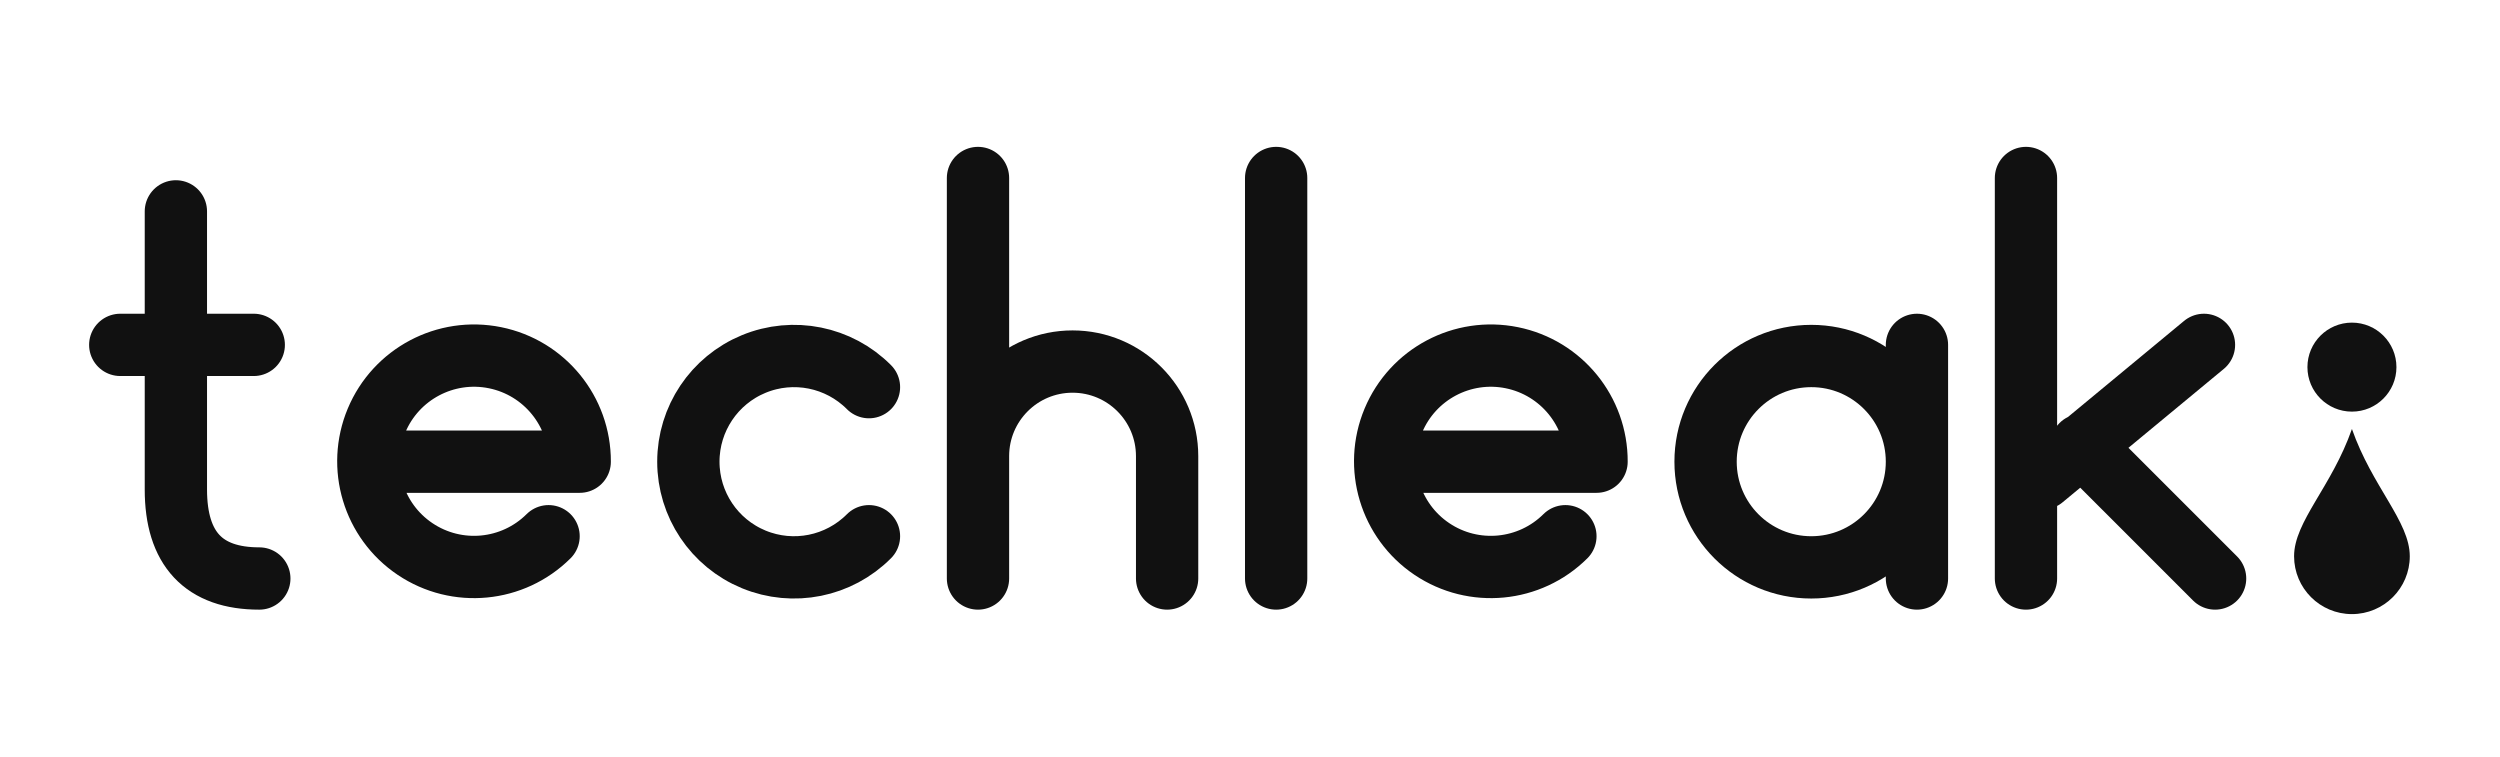
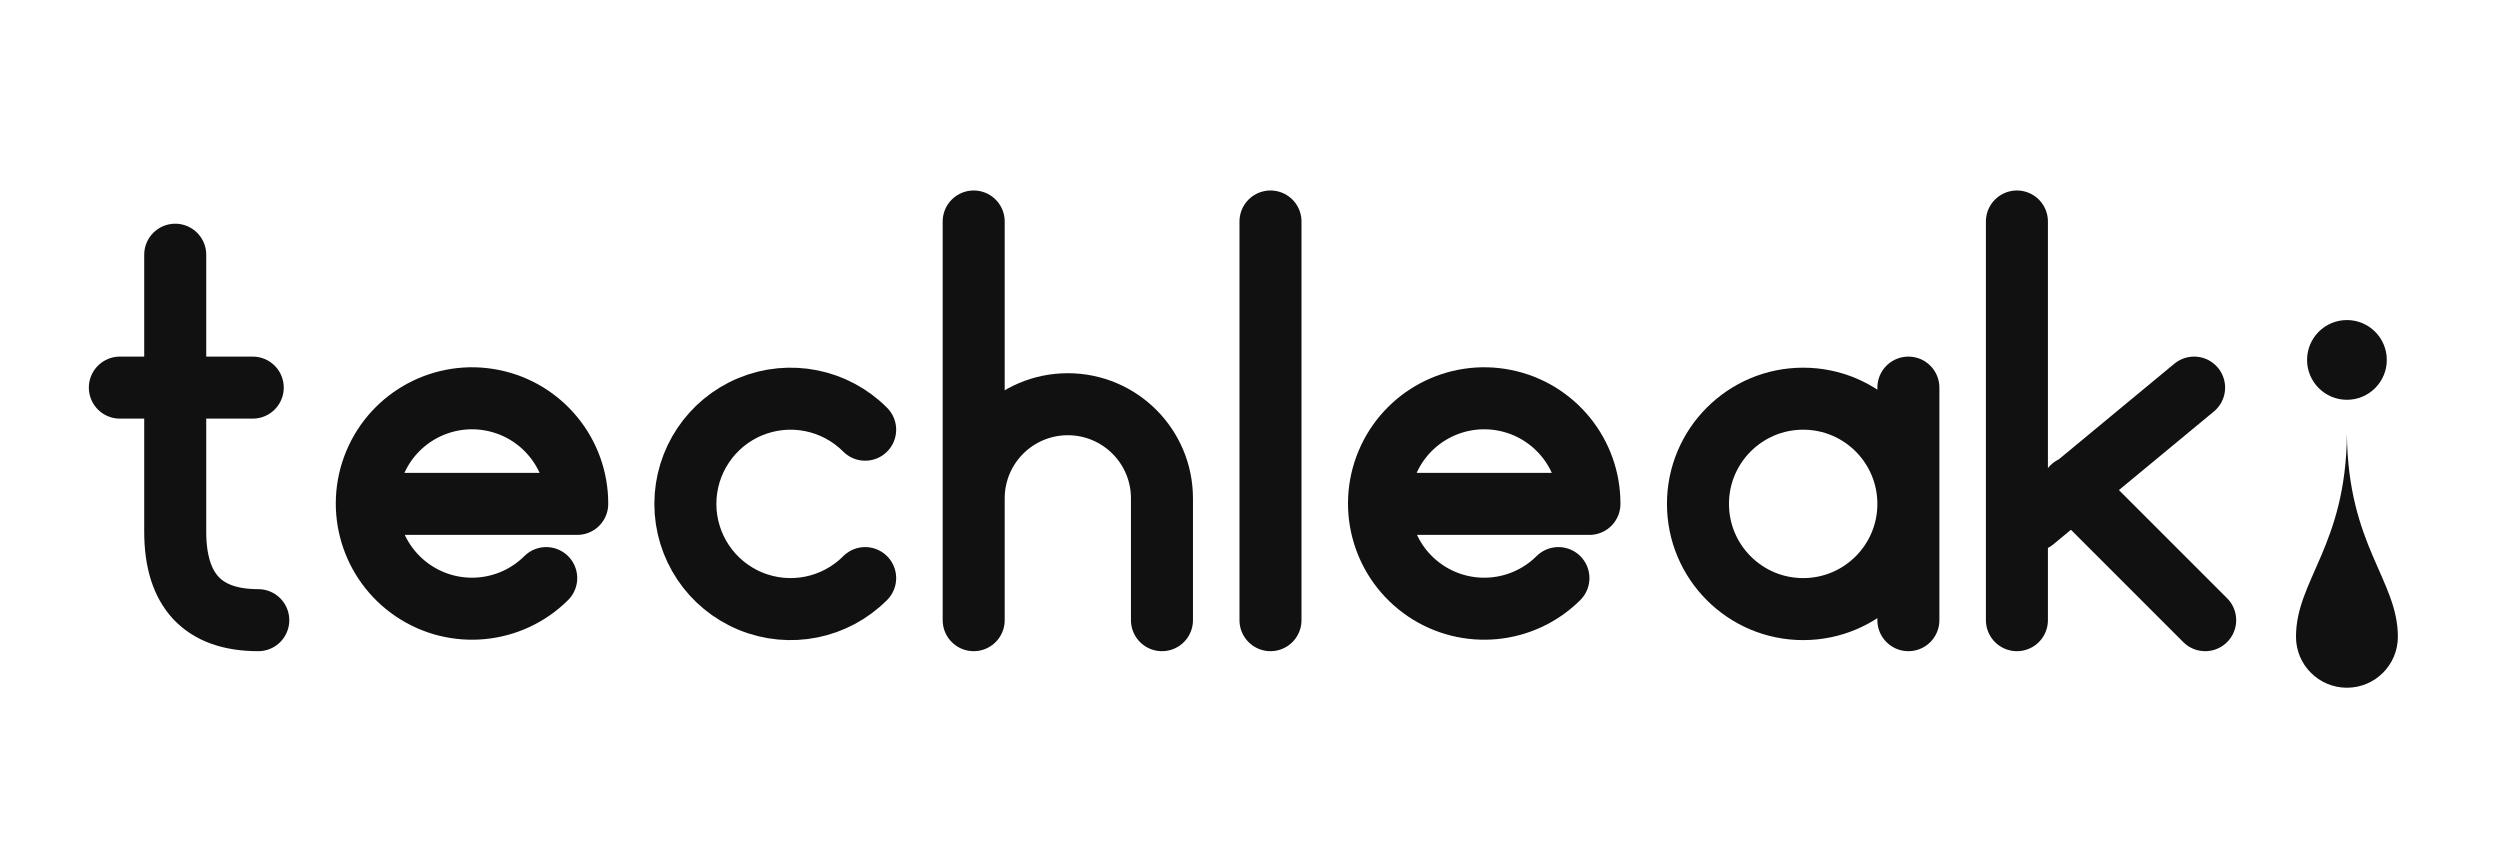
- <svg xmlns="http://www.w3.org/2000/svg" viewBox="-8 -12 224.7 68" width="211.5" height="64" role="img" aria-label="techleak;">
+ <svg xmlns="http://www.w3.org/2000/svg" viewBox="-8 -16 225.7 76" width="190.1" height="64" role="img" aria-label="techleak;">
  <g transform="translate(1.8 0)">
    <path d="M6 7V32Q6 40 13.5 40M1 19H13" fill="none" stroke="#111111" stroke-width="5.6" stroke-linecap="round" stroke-linejoin="round" />
  </g>
  <g transform="translate(23.1 0)">
    <path d="M2 29.5H21A9.5 9.5 0 1 0 18.2 36.2" fill="none" stroke="#111111" stroke-width="5.6" stroke-linecap="round" stroke-linejoin="round" />
  </g>
  <g transform="translate(51.9 0)">
    <path d="M18.2 22.8A9.5 9.5 0 1 0 18.2 36.2" fill="none" stroke="#111111" stroke-width="5.6" stroke-linecap="round" stroke-linejoin="round" />
  </g>
  <g transform="translate(74.9 0)">
    <path d="M5 4V40M5 29A8.5 8.5 0 0 1 22 29V40" fill="none" stroke="#111111" stroke-width="5.6" stroke-linecap="round" stroke-linejoin="round" />
  </g>
  <g transform="translate(101.7 0)">
    <path d="M5 4V40" fill="none" stroke="#111111" stroke-width="5.6" stroke-linecap="round" stroke-linejoin="round" />
  </g>
  <g transform="translate(114.5 0)">
    <path d="M2 29.5H21A9.5 9.5 0 1 0 18.2 36.2" fill="none" stroke="#111111" stroke-width="5.6" stroke-linecap="round" stroke-linejoin="round" />
  </g>
  <g transform="translate(143.3 0)">
    <path d="M2 29.5A9.5 9.5 0 1 0 21 29.5A9.5 9.5 0 1 0 2 29.5M21 19V40" fill="none" stroke="#111111" stroke-width="5.6" stroke-linecap="round" stroke-linejoin="round" />
  </g>
  <g transform="translate(169.1 0)">
    <path d="M5 4V40M21 19L6.5 31M10 28L22 40" fill="none" stroke="#111111" stroke-width="5.6" stroke-linecap="round" stroke-linejoin="round" />
  </g>
-   <g transform="translate(198.4 0)">
-     <circle cx="5" cy="21" r="4" fill="#111111" />
-     <path d="M5 26.56C6.82 31.76 10.2 34.88 10.2 38A5.2 5.2 0 1 1 -0.2 38C-0.2 34.88 3.18 31.76 5 26.56Z" fill="#111111" />
+   <g transform="translate(198.9 0)">
+     <circle cx="5" cy="16.5" r="3.6" fill="#111111" />
+     <path d="M5 23.2C5.09 33.27 9.6 36.38 9.6 41.5A4.6 4.6 0 0 1 0.4 41.5C0.4 36.38 4.91 33.27 5 23.2Z" fill="#111111" />
  </g>
</svg>
